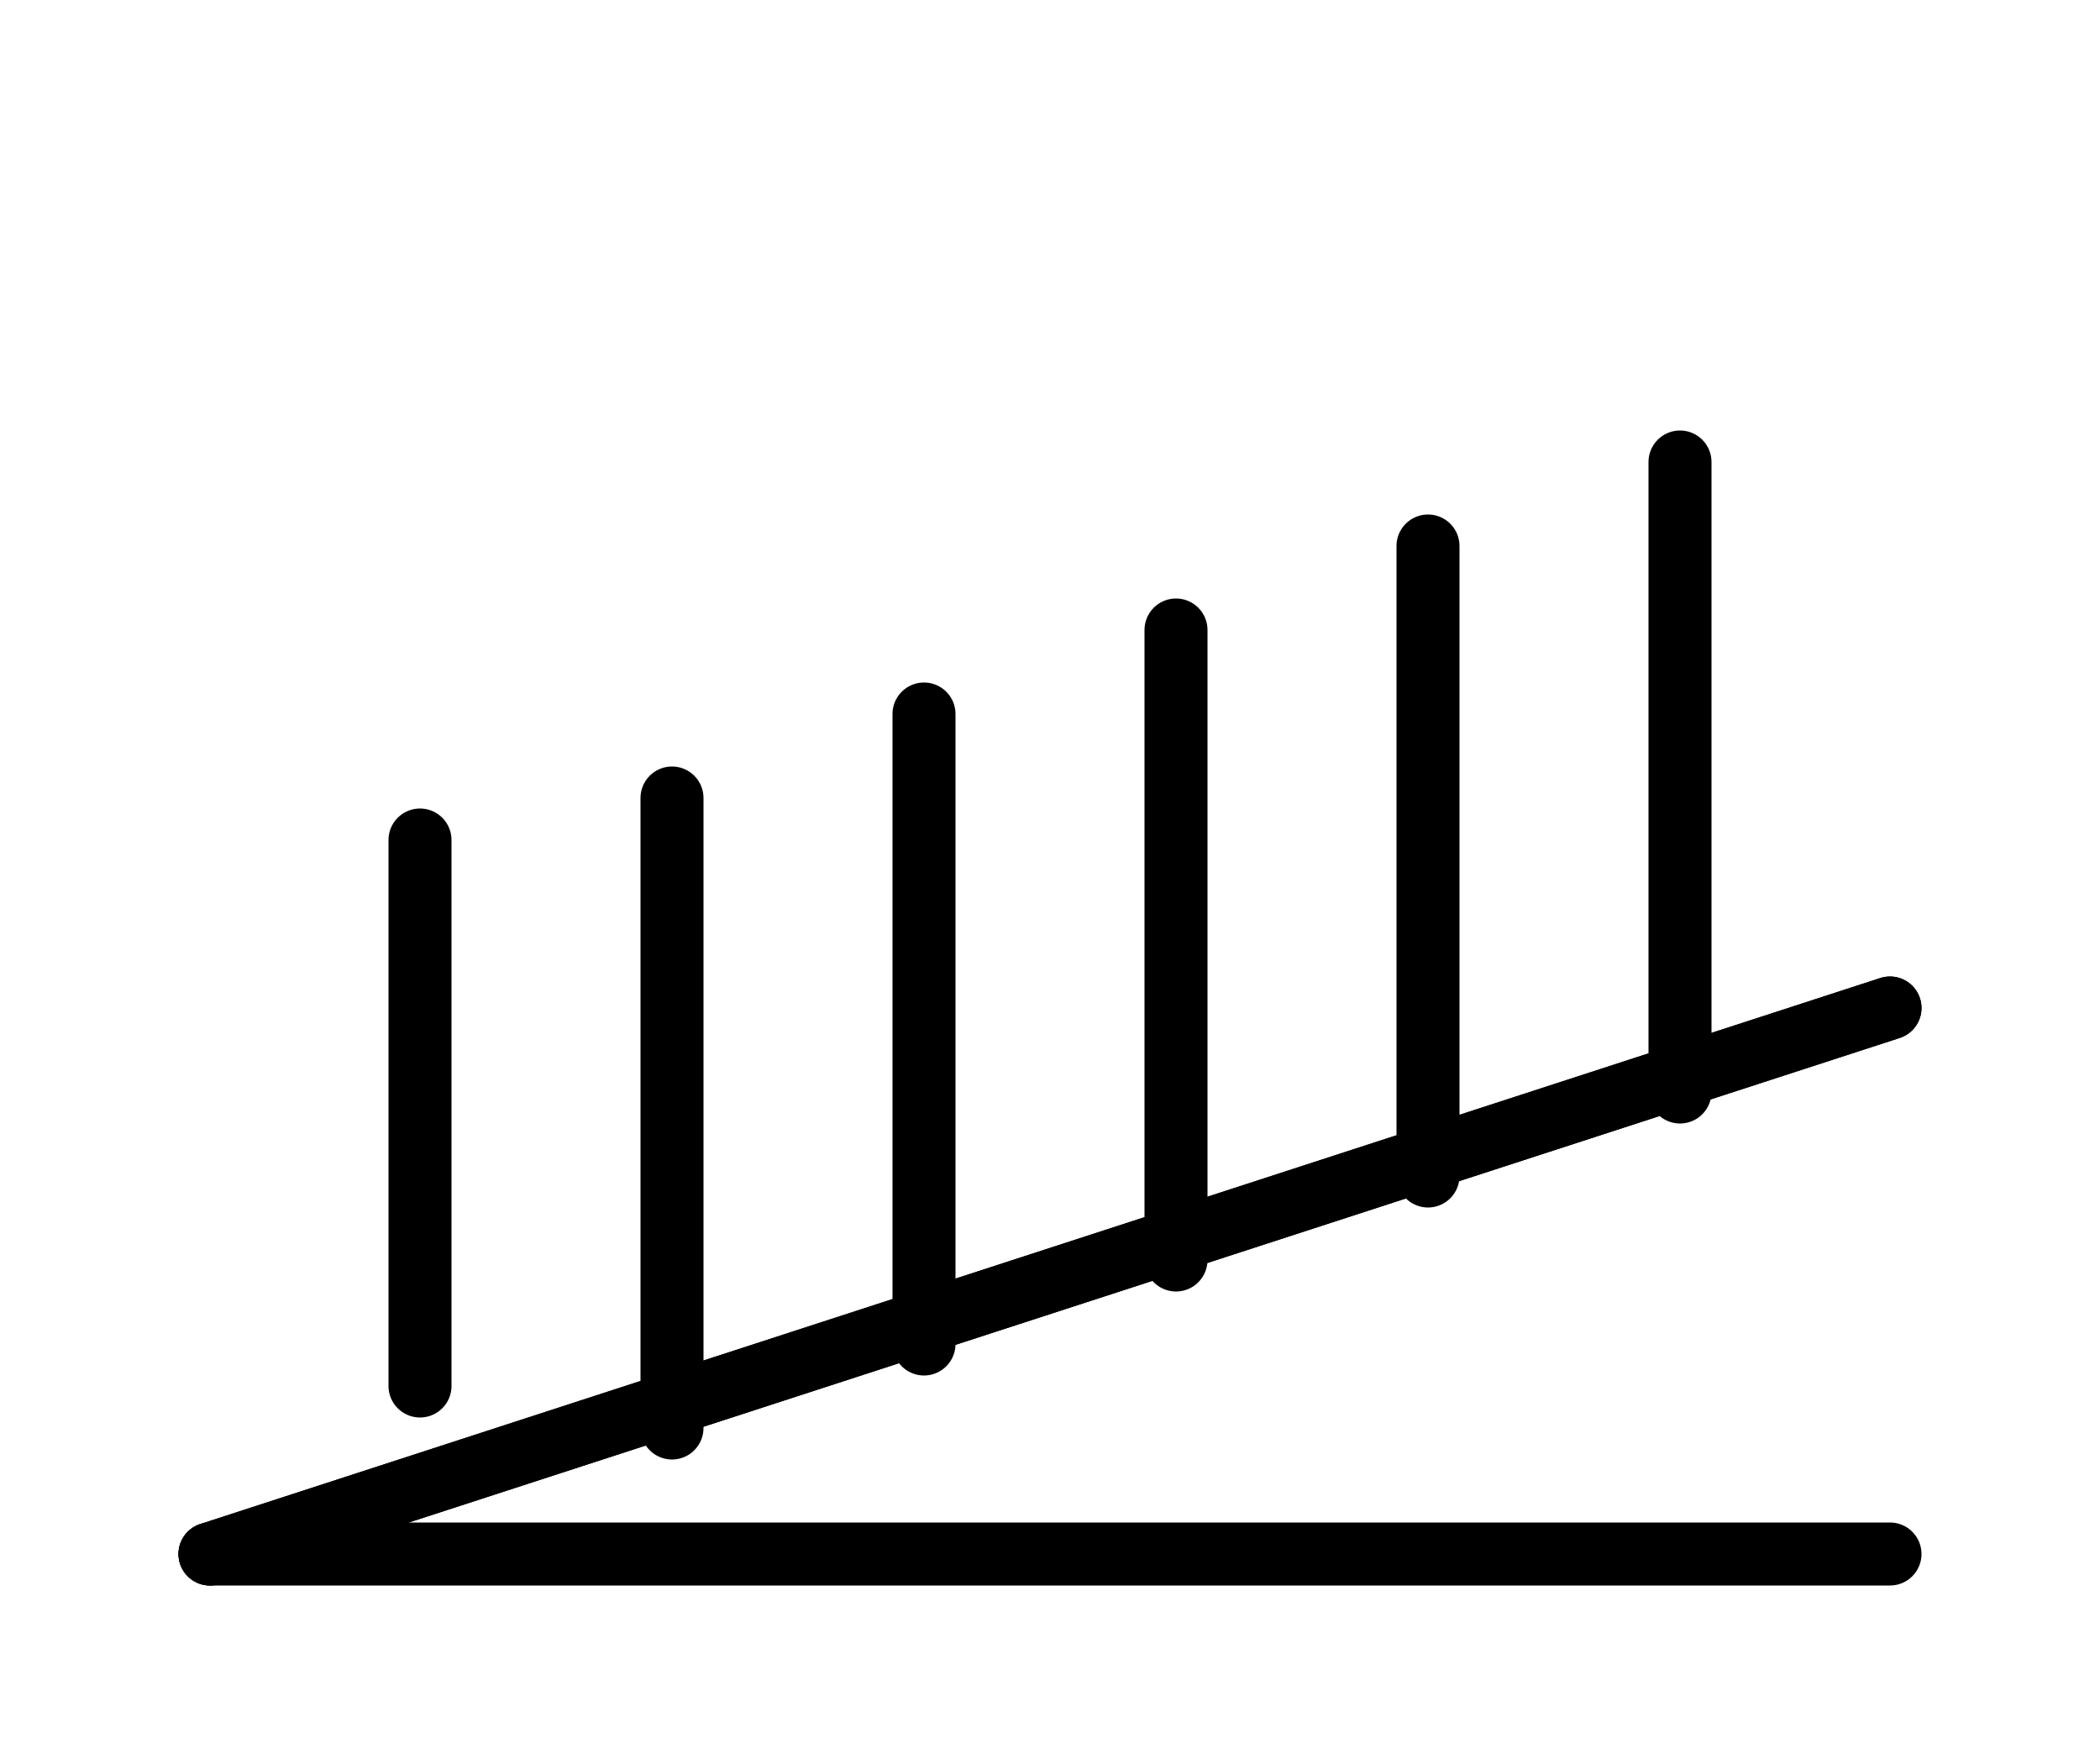
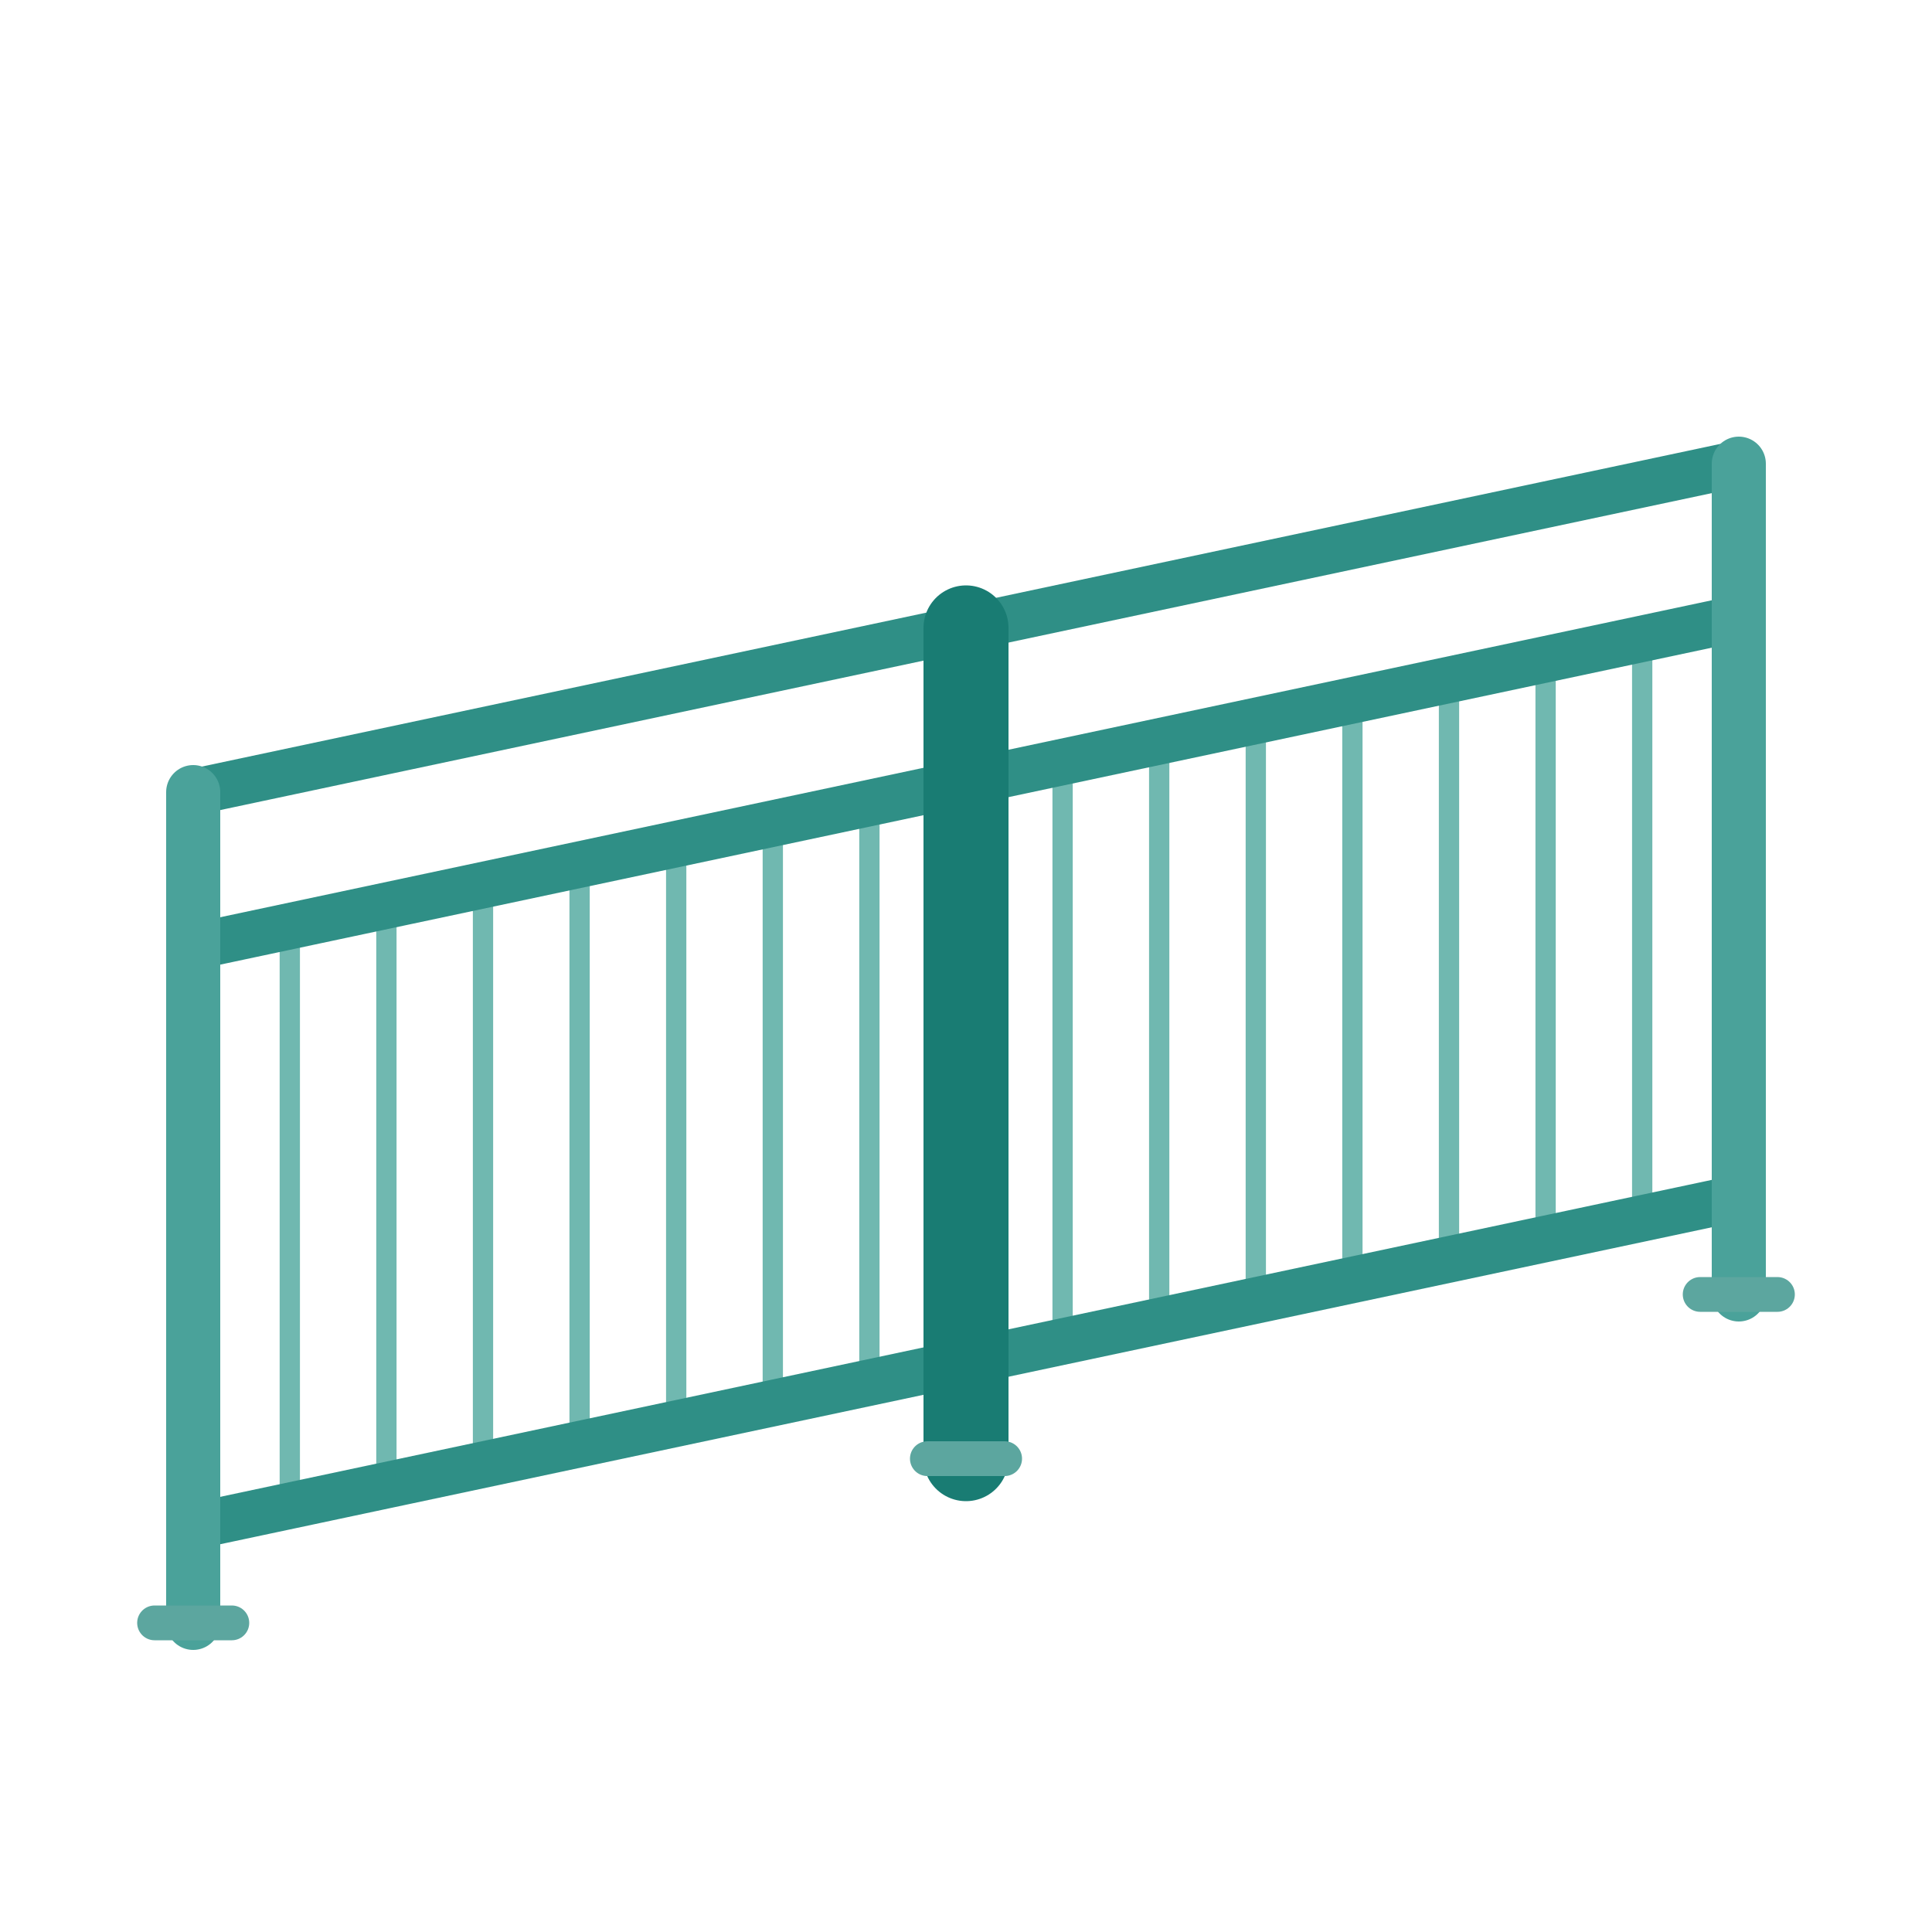
- <svg xmlns="http://www.w3.org/2000/svg" viewBox="0 0 100 84" fill="none" stroke="currentColor" stroke-width="3" stroke-linecap="round" stroke-linejoin="round">
-   <g>
-     <path d="M10 74L90 48" />
-     <path d="M10 74L90 48" />
-     <path d="M20 66v-26M32 68V38M44 64V34M56 60V30M68 56V26M80 52V22" />
-     <path d="M10 74h80" />
+ <svg xmlns="http://www.w3.org/2000/svg" viewBox="0 0 100 100" fill="none" stroke="currentColor" stroke-linecap="round" stroke-linejoin="round" color="#16867b">
+   <style>.guardrail-rail{fill:none;stroke:#2f8f86;stroke-width:2.4}.guardrail-post{fill:none;stroke:#4aa29a;stroke-width:2.8}.guardrail-large-post{stroke:#197c73;stroke-width:4.4}.guardrail-infill{fill:none;stroke:#70b8b0;stroke-width:1.05}.guardrail-base{fill:none;stroke:#5ca69f;stroke-width:1.8}.guardrail-panel{fill:rgba(113,175,181,.48);stroke:#5eaaa8;stroke-width:1.2}.guardrail-glass{fill:rgba(113,194,223,.22);stroke:#4a9db4;stroke-width:.8}.guardrail-spear{fill:#4aa29a;stroke:#4aa29a;stroke-width:.6}.guardrail-post-cap{fill:#8ac8c2;stroke:#4f9d95;stroke-width:.5}</style>
+   <g class="guardrail-schematic">
+     <line class="guardrail-infill" x1="15.00" y1="77.94" x2="15.00" y2="47.94" />
+     <line class="guardrail-infill" x1="20.00" y1="76.88" x2="20.00" y2="46.88" />
+     <line class="guardrail-infill" x1="25.00" y1="75.81" x2="25.00" y2="45.81" />
+     <line class="guardrail-infill" x1="30.00" y1="74.75" x2="30.00" y2="44.75" />
+     <line class="guardrail-infill" x1="35.00" y1="73.69" x2="35.00" y2="43.69" />
+     <line class="guardrail-infill" x1="40.00" y1="72.63" x2="40.00" y2="42.63" />
+     <line class="guardrail-infill" x1="45.00" y1="71.56" x2="45.00" y2="41.56" />
+     <line class="guardrail-infill" x1="50.00" y1="70.50" x2="50.00" y2="40.50" />
+     <line class="guardrail-infill" x1="55.00" y1="69.44" x2="55.00" y2="39.44" />
+     <line class="guardrail-infill" x1="60.00" y1="68.38" x2="60.00" y2="38.38" />
+     <line class="guardrail-infill" x1="65.00" y1="67.31" x2="65.00" y2="37.31" />
+     <line class="guardrail-infill" x1="70.00" y1="66.25" x2="70.00" y2="36.25" />
+     <line class="guardrail-infill" x1="75.00" y1="65.19" x2="75.00" y2="35.19" />
+     <line class="guardrail-infill" x1="80.00" y1="64.13" x2="80.00" y2="34.13" />
+     <line class="guardrail-infill" x1="85.00" y1="63.06" x2="85.00" y2="33.06" />
+     <line class="guardrail-rail" x1="10.00" y1="79.00" x2="90.00" y2="62.00" />
+     <line class="guardrail-rail" x1="10.00" y1="49.00" x2="90.00" y2="32.00" />
+     <line class="guardrail-rail" x1="10.00" y1="41.00" x2="90.00" y2="24.00" />
+     <line class="guardrail-post" x1="10.00" y1="84.00" x2="10.00" y2="41.00" />
+     <line class="guardrail-base" x1="8.00" y1="84.00" x2="12.00" y2="84.00" />
+     <line class="guardrail-post" x1="90.00" y1="67.00" x2="90.00" y2="24.00" />
+     <line class="guardrail-base" x1="88.00" y1="67.00" x2="92.00" y2="67.00" />
+     <line class="guardrail-post guardrail-large-post" x1="50.00" y1="75.50" x2="50.00" y2="32.50" />
+     <line class="guardrail-base" x1="48.00" y1="75.50" x2="52.00" y2="75.50" />
  </g>
</svg>
